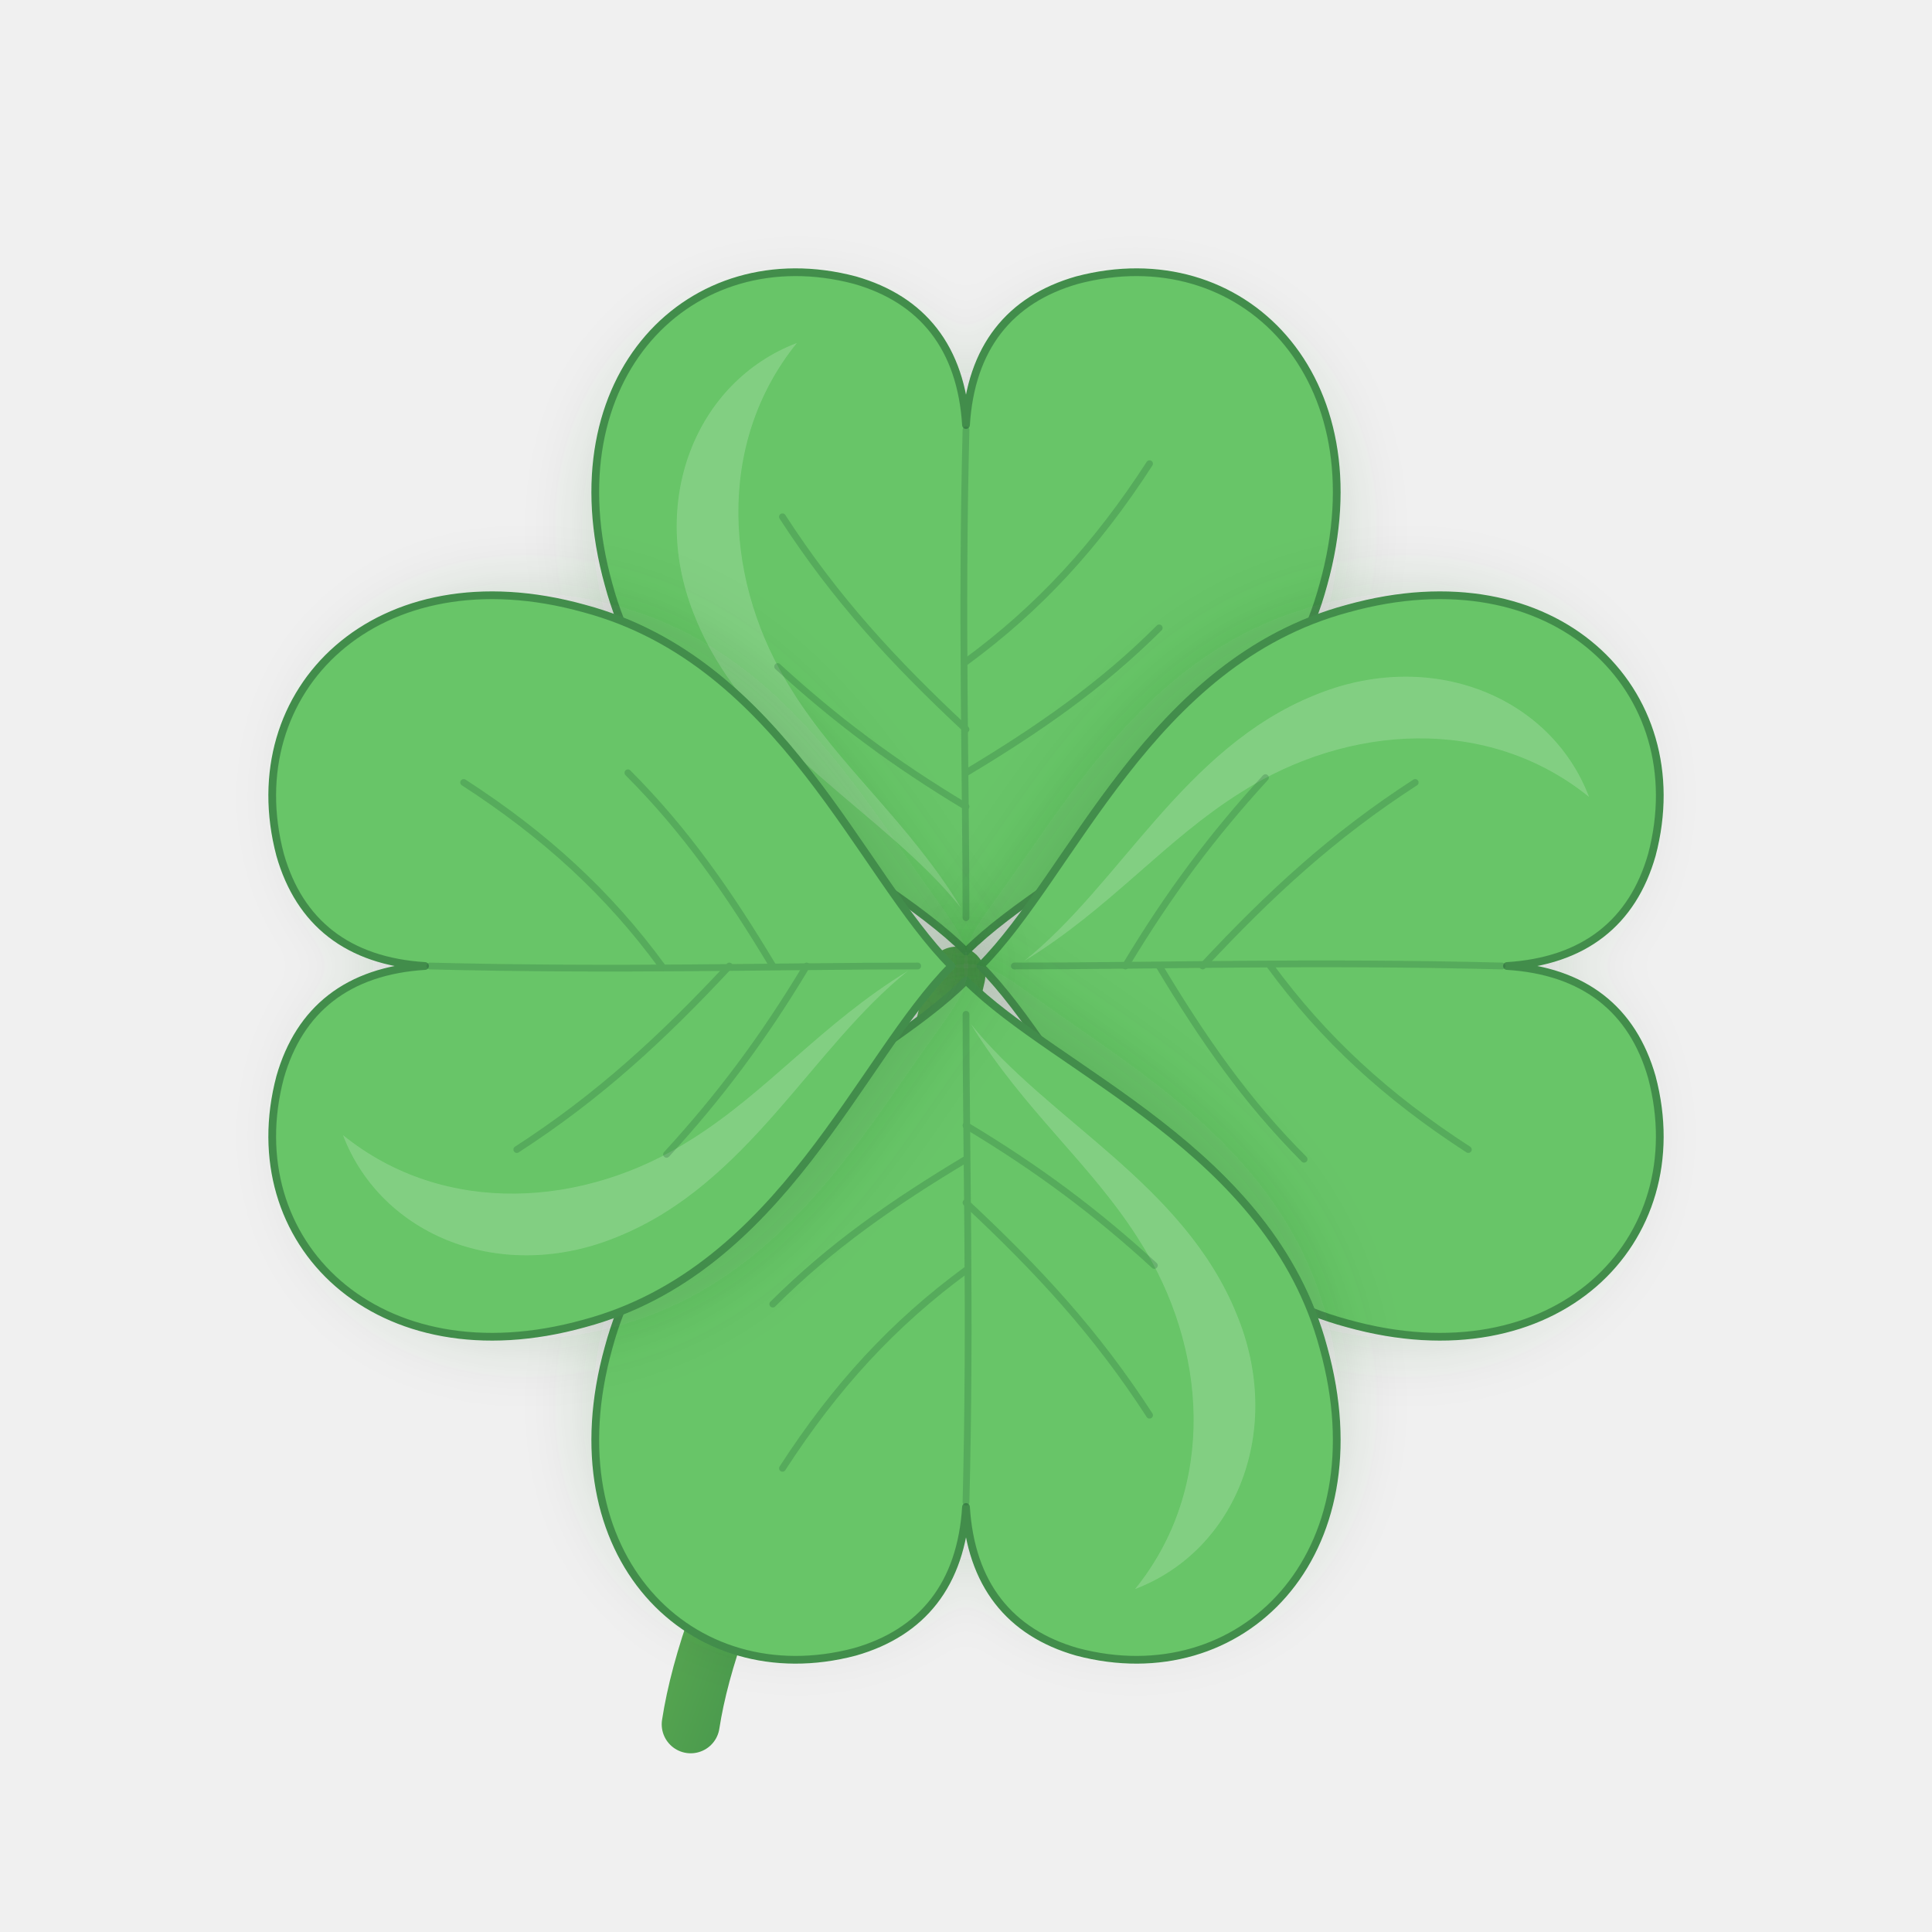
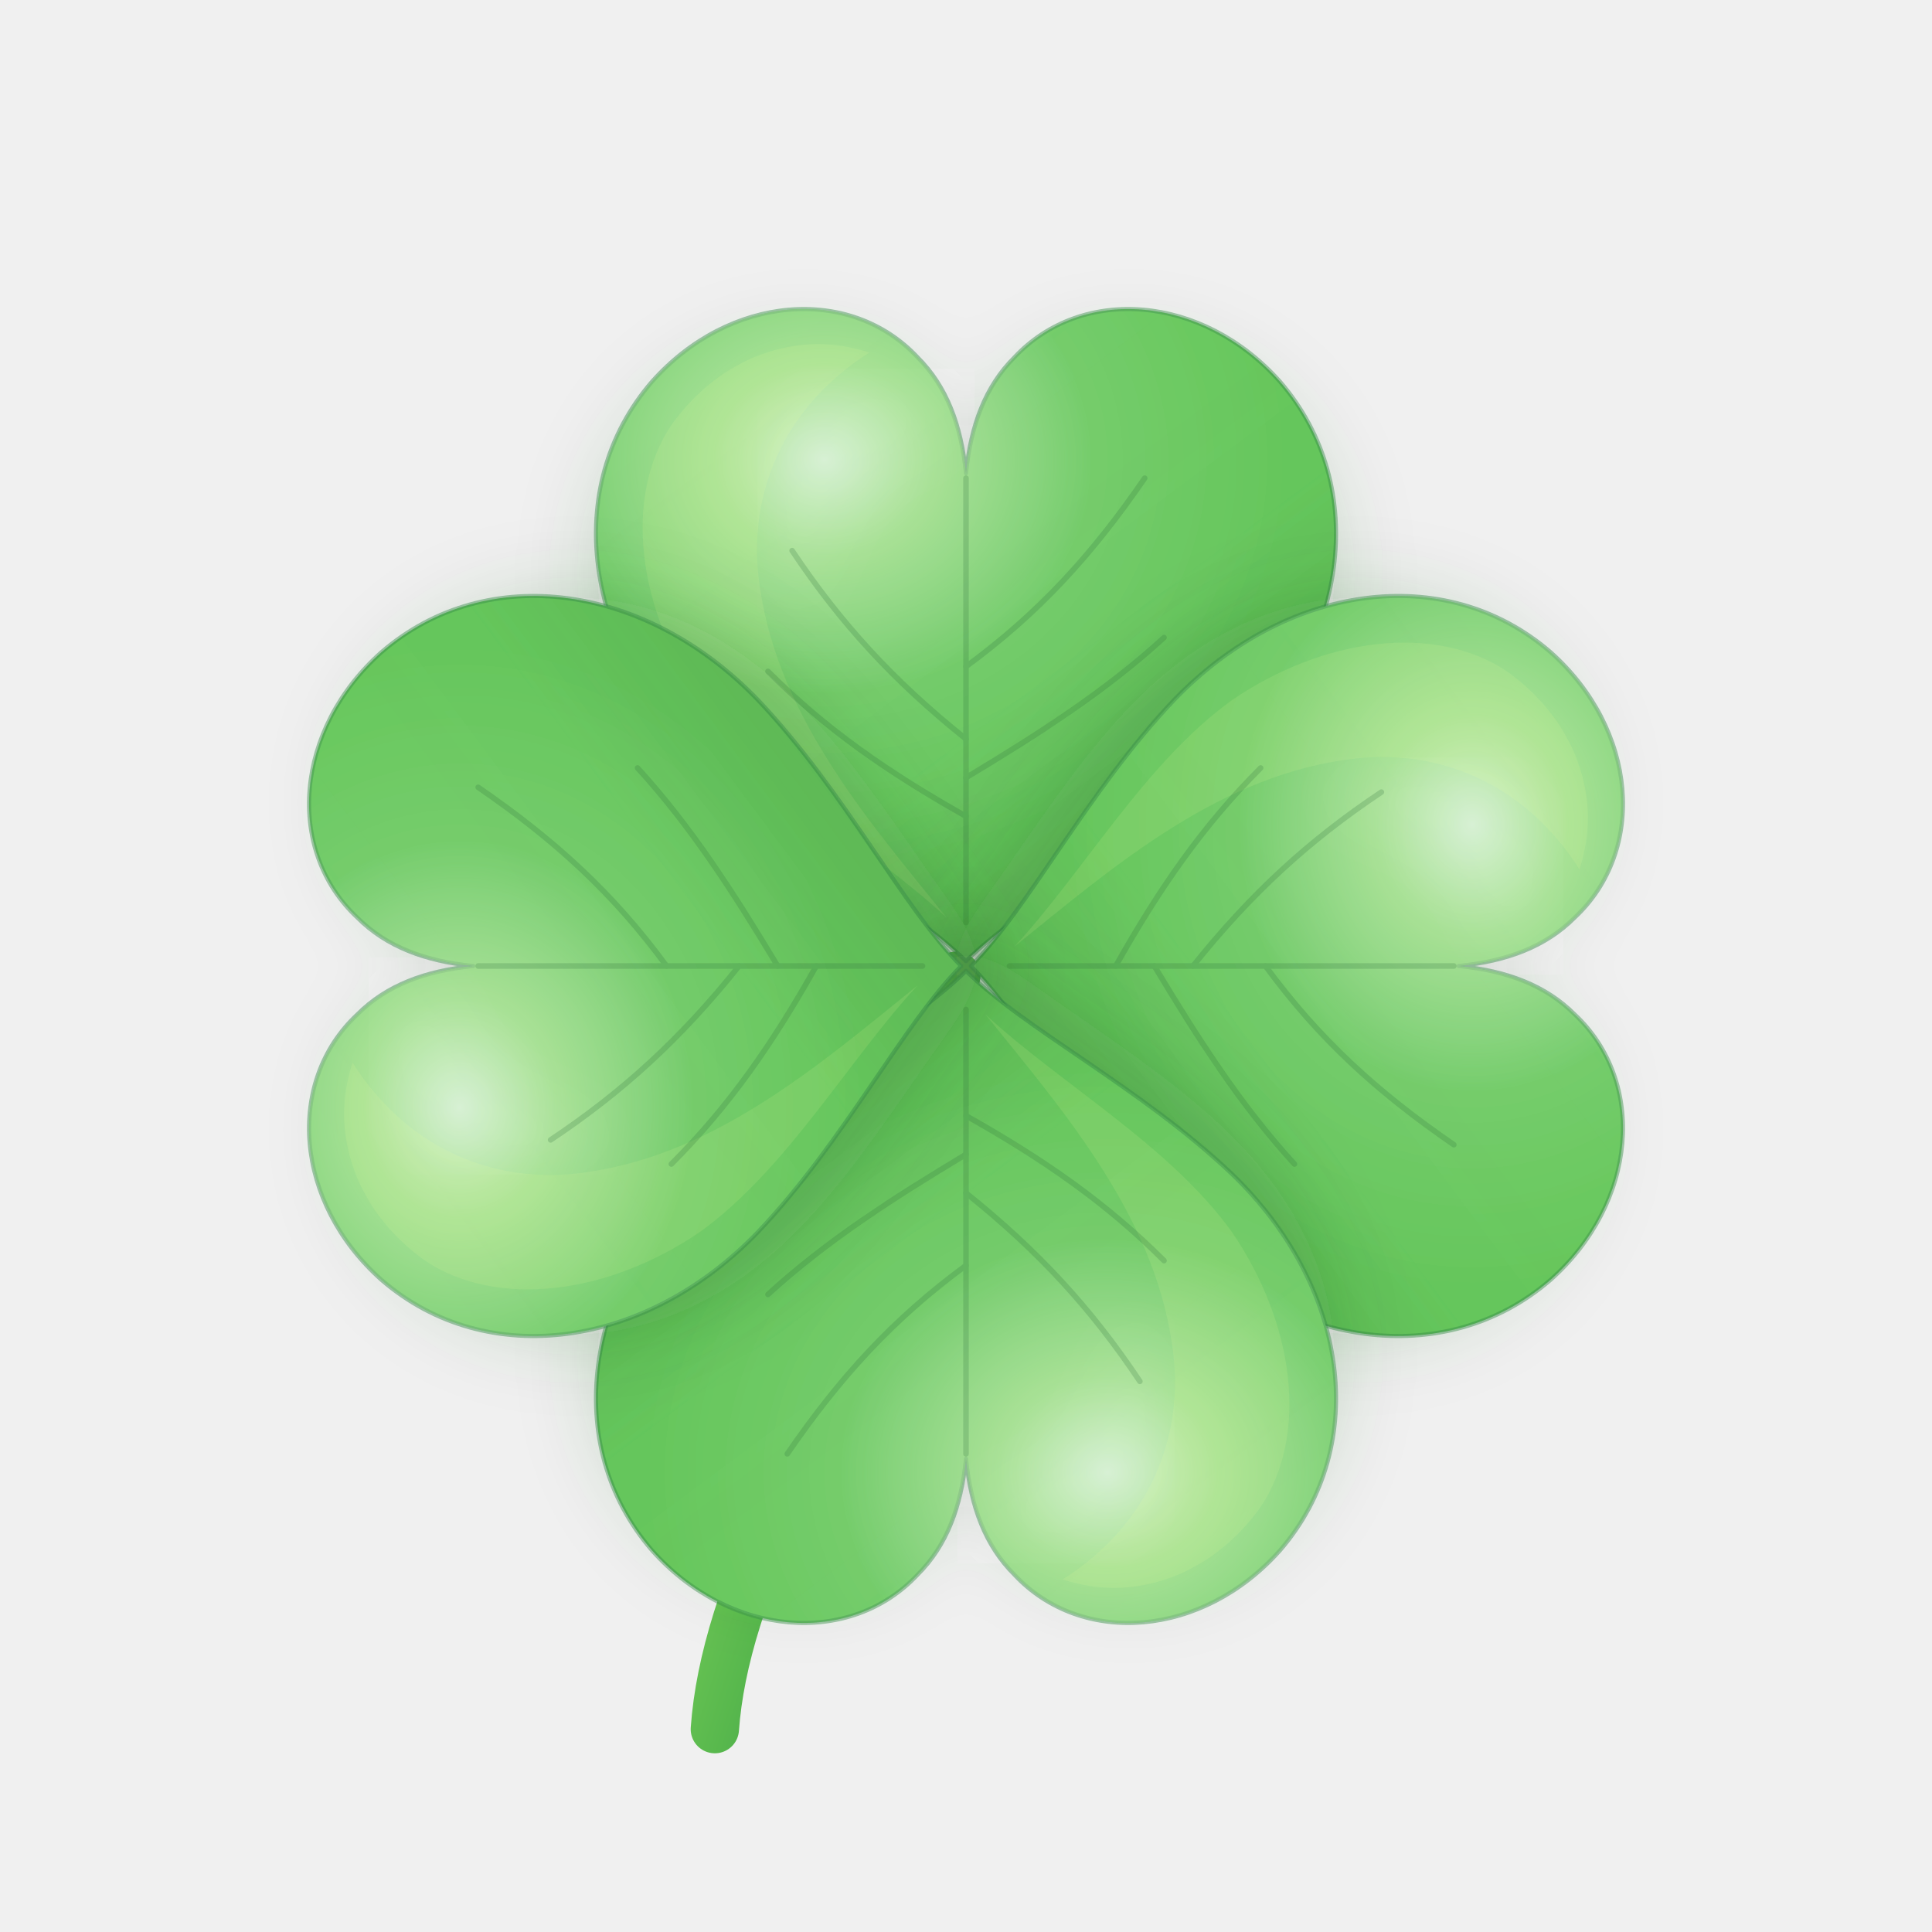
<svg xmlns="http://www.w3.org/2000/svg" viewBox="0 0 400 400" role="img" aria-labelledby="title desc">
  <defs>
-     <filter id="softShadow" x="-30%" y="-30%" width="160%" height="160%">
-       <feDropShadow dx="0" dy="7" stdDeviation="7" flood-color="#315b35" flood-opacity=".16" />
+     <filter id="softShadow" x="-35%" y="-35%" width="170%" height="180%">
+       <feDropShadow dx="0" dy="8" stdDeviation="8" flood-color="#315b35" flood-opacity=".18" />
+     </filter>
+     <filter id="softBlur">
+       <feGaussianBlur stdDeviation="7" />
    </filter>
    <linearGradient id="stemGradient" x1="0" y1="0" x2="1" y2="1">
-       <stop offset="0" stop-color="#70bf58" />
-       <stop offset="1" stop-color="#2f7f45" />
+       <stop offset="0" stop-color="#92df63" />
+       <stop offset=".52" stop-color="#58b84d" />
+       <stop offset="1" stop-color="#267b43" />
    </linearGradient>
-     <path id="leafShape" d="M200 197 C181 178 137 162 126 121 C114 78 143 49 177 58 C191 62 199 72 200 88 C201 72 209 62 223 58 C257 49 286 78 274 121 C263 162 219 178 200 197 Z" />
-     <path id="leafHighlight" d="M199 188 C183 168 155 155 144 128 C134 104 144 79 165 71 C148 92 150 121 164 143 C174 159 188 170 199 188 Z" />
+     <radialGradient id="leafGloss" cx="31%" cy="23%" r="62%">
+       <stop offset="0" stop-color="#fff" stop-opacity=".74" />
+       <stop offset=".24" stop-color="#f4ffd8" stop-opacity=".48" />
+       <stop offset=".58" stop-color="#fff" stop-opacity=".10" />
+       <stop offset="1" stop-color="#fff" stop-opacity="0" />
+     </radialGradient>
+     <linearGradient id="leafShade" x1="15%" y1="10%" x2="85%" y2="92%">
+       <stop offset="0" stop-color="#214c31" stop-opacity="0" />
+       <stop offset=".6" stop-color="#275d35" stop-opacity=".035" />
+       <stop offset="1" stop-color="#16472b" stop-opacity=".22" />
+     </linearGradient>
+     <path id="leafShape" d="M200 199 C188 187 164 175 145 157 C121 134 116 101 135 79 C151 61 176 59 190 74 C196 80 199 88 200 98 C201 88 204 80 210 74 C224 59 249 61 265 79 C284 101 279 134 255 157 C236 175 212 187 200 199 Z" />
+     <path id="leafGlowPatch" d="M196 190 C181 176 158 163 145 145 C132 126 129 103 139 88 C149 74 165 68 180 73 C164 83 155 100 157 119 C160 147 179 169 196 190 Z" />
+     <path id="leafSoftSpec" d="M170 86 C182 78 191 80 198 91 C188 88 180 93 174 102 C169 110 166 119 165 128 C158 111 159 95 170 86 Z" />
    <g id="leafVeins">
-       <path d="M200 190 C200 161 199 128 200 89" />
-       <path d="M200 151 C185 137 173 124 162 107" />
-       <path d="M200 137 C215 126 227 113 238 96" />
-       <path d="M200 167 C185 158 173 149 161 138" />
-       <path d="M200 160 C215 151 228 142 240 130" />
+       <path d="M200 191 C200 163 200 132 200 99" />
+       <path d="M200 153 C185 141 174 129 164 114" />
+       <path d="M200 138 C215 127 226 115 237 99" />
+       <path d="M200 169 C184 160 171 151 159 139" />
+       <path d="M200 161 C215 152 229 143 241 132" />
    </g>
  </defs>
  <style>
-     .leaf-fill{fill:#67c567;stroke:#438d4c;stroke-width:1.6;stroke-linejoin:round}
-     .leaf-highlight{fill:#fff;opacity:.18}
-     .vein{fill:none;stroke:#245d38;stroke-width:1.4;stroke-linecap:round;opacity:.25}
+     .leaf-fill{fill:#67c95c;stroke:#368c49;stroke-width:.85;stroke-opacity:.45;stroke-linejoin:round}
+     .leaf-gloss{fill:url(#leafGloss);opacity:.96}
+     .leaf-shade{fill:url(#leafShade);opacity:.9}
+     .leaf-spec{fill:#fff;opacity:.13;filter:url(#softBlur)}
+     .vein{fill:none;stroke:#2d6c3b;stroke-width:1.15;stroke-linecap:round;opacity:.22}
    .leaf-group{filter:url(#softShadow)}
-     #stem{fill:none;stroke:url(#stemGradient);stroke-width:12;stroke-linecap:round}
-     #stem-highlight{fill:none;stroke:#b6e695;stroke-width:3;stroke-linecap:round;opacity:.65}
+     #stem{fill:none;stroke:url(#stemGradient);stroke-width:10;stroke-linecap:round}
+     #stem-highlight{fill:none;stroke:#d8f5a7;stroke-width:2.1;stroke-linecap:round;opacity:.72}
  </style>
-   <path id="stem" d="M198 202 C190 238 179 274 161 308 C151 327 145 344 143 357" />
-   <path id="stem-highlight" d="M195 211 C188 247 176 282 160 312" />
+   <path id="stem" d="M198 202 C191 236 181 271 164 307 C154 328 149 344 148 358" />
+   <path id="stem-highlight" d="M195 211 C190 244 179 280 164 312" />
  <g id="leaf-top" class="leaf-group">
    <use href="#leafShape" class="leaf-fill" />
-     <use href="#leafHighlight" class="leaf-highlight" />
+     <use href="#leafShape" class="leaf-shade" />
+     <use href="#leafShape" class="leaf-gloss" />
+     <use href="#leafGlowPatch" fill="#f2ff9b" opacity=".12" />
+     <use href="#leafSoftSpec" class="leaf-spec" />
    <g class="vein">
      <use href="#leafVeins" />
    </g>
  </g>
  <g id="leaf-right" class="leaf-group" transform="rotate(90 200 200)">
    <use href="#leafShape" class="leaf-fill" />
-     <use href="#leafHighlight" class="leaf-highlight" />
+     <use href="#leafShape" class="leaf-shade" />
+     <use href="#leafShape" class="leaf-gloss" />
+     <use href="#leafGlowPatch" fill="#f2ff9b" opacity=".12" />
+     <use href="#leafSoftSpec" class="leaf-spec" />
    <g class="vein">
      <use href="#leafVeins" />
    </g>
  </g>
  <g id="leaf-bottom" class="leaf-group" transform="rotate(180 200 200)">
    <use href="#leafShape" class="leaf-fill" />
-     <use href="#leafHighlight" class="leaf-highlight" />
+     <use href="#leafShape" class="leaf-shade" />
+     <use href="#leafShape" class="leaf-gloss" />
+     <use href="#leafGlowPatch" fill="#f2ff9b" opacity=".12" />
+     <use href="#leafSoftSpec" class="leaf-spec" />
    <g class="vein">
      <use href="#leafVeins" />
    </g>
  </g>
  <g id="leaf-left" class="leaf-group" transform="rotate(270 200 200)">
    <use href="#leafShape" class="leaf-fill" />
-     <use href="#leafHighlight" class="leaf-highlight" />
+     <use href="#leafShape" class="leaf-shade" />
+     <use href="#leafShape" class="leaf-gloss" />
+     <use href="#leafGlowPatch" fill="#f2ff9b" opacity=".12" />
+     <use href="#leafSoftSpec" class="leaf-spec" />
    <g class="vein">
      <use href="#leafVeins" />
    </g>
  </g>
</svg>
